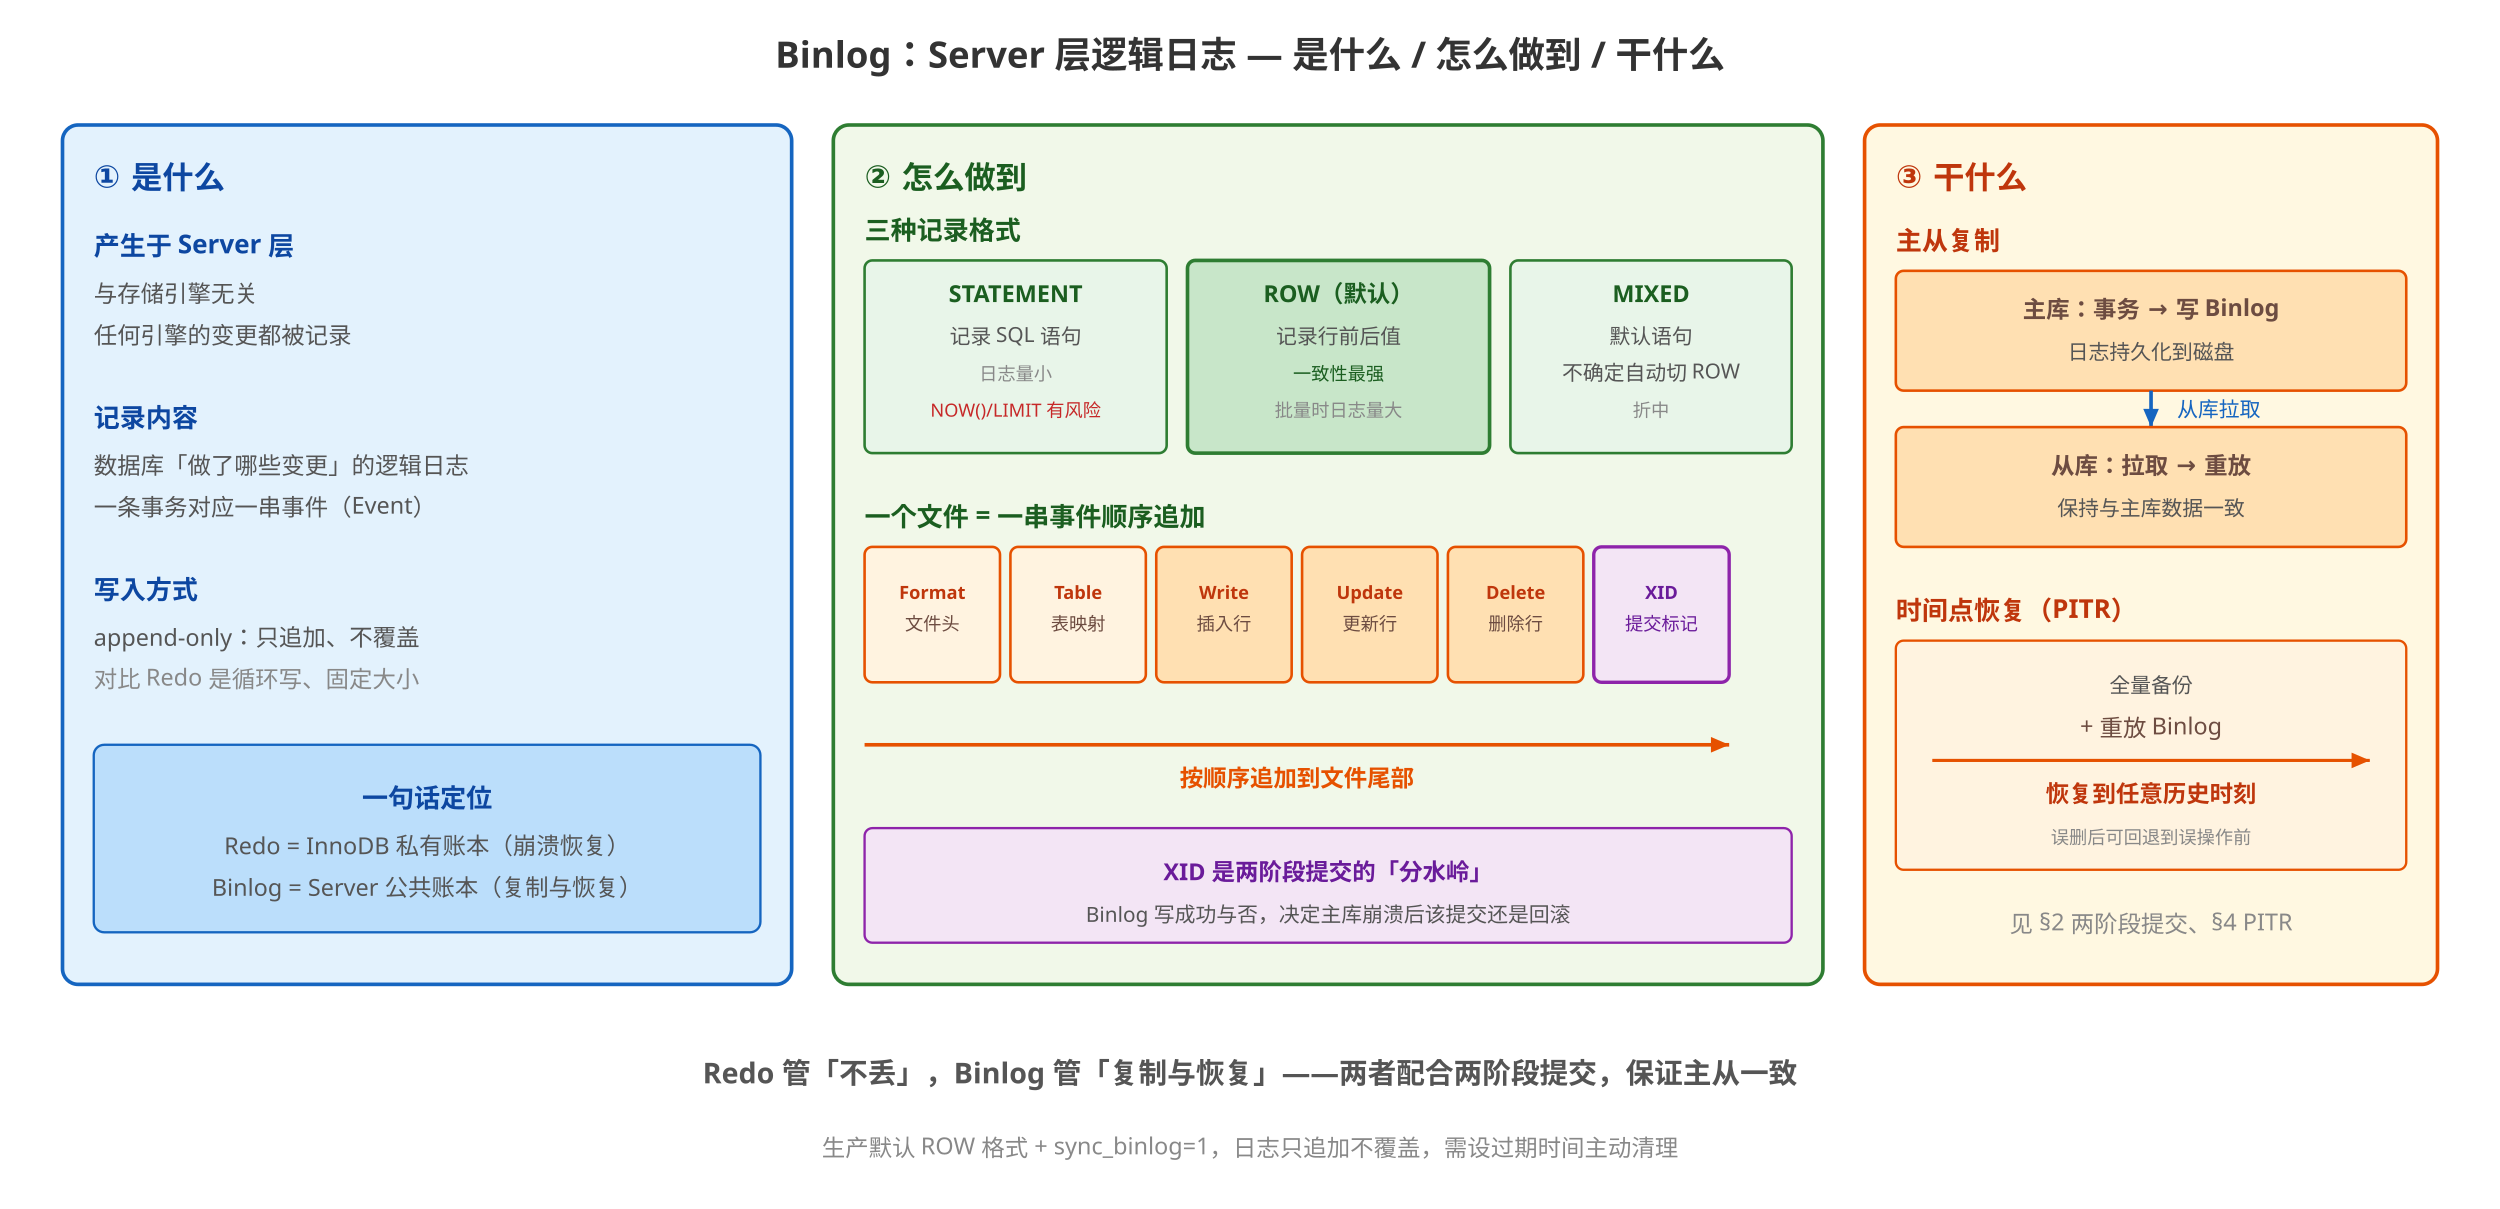
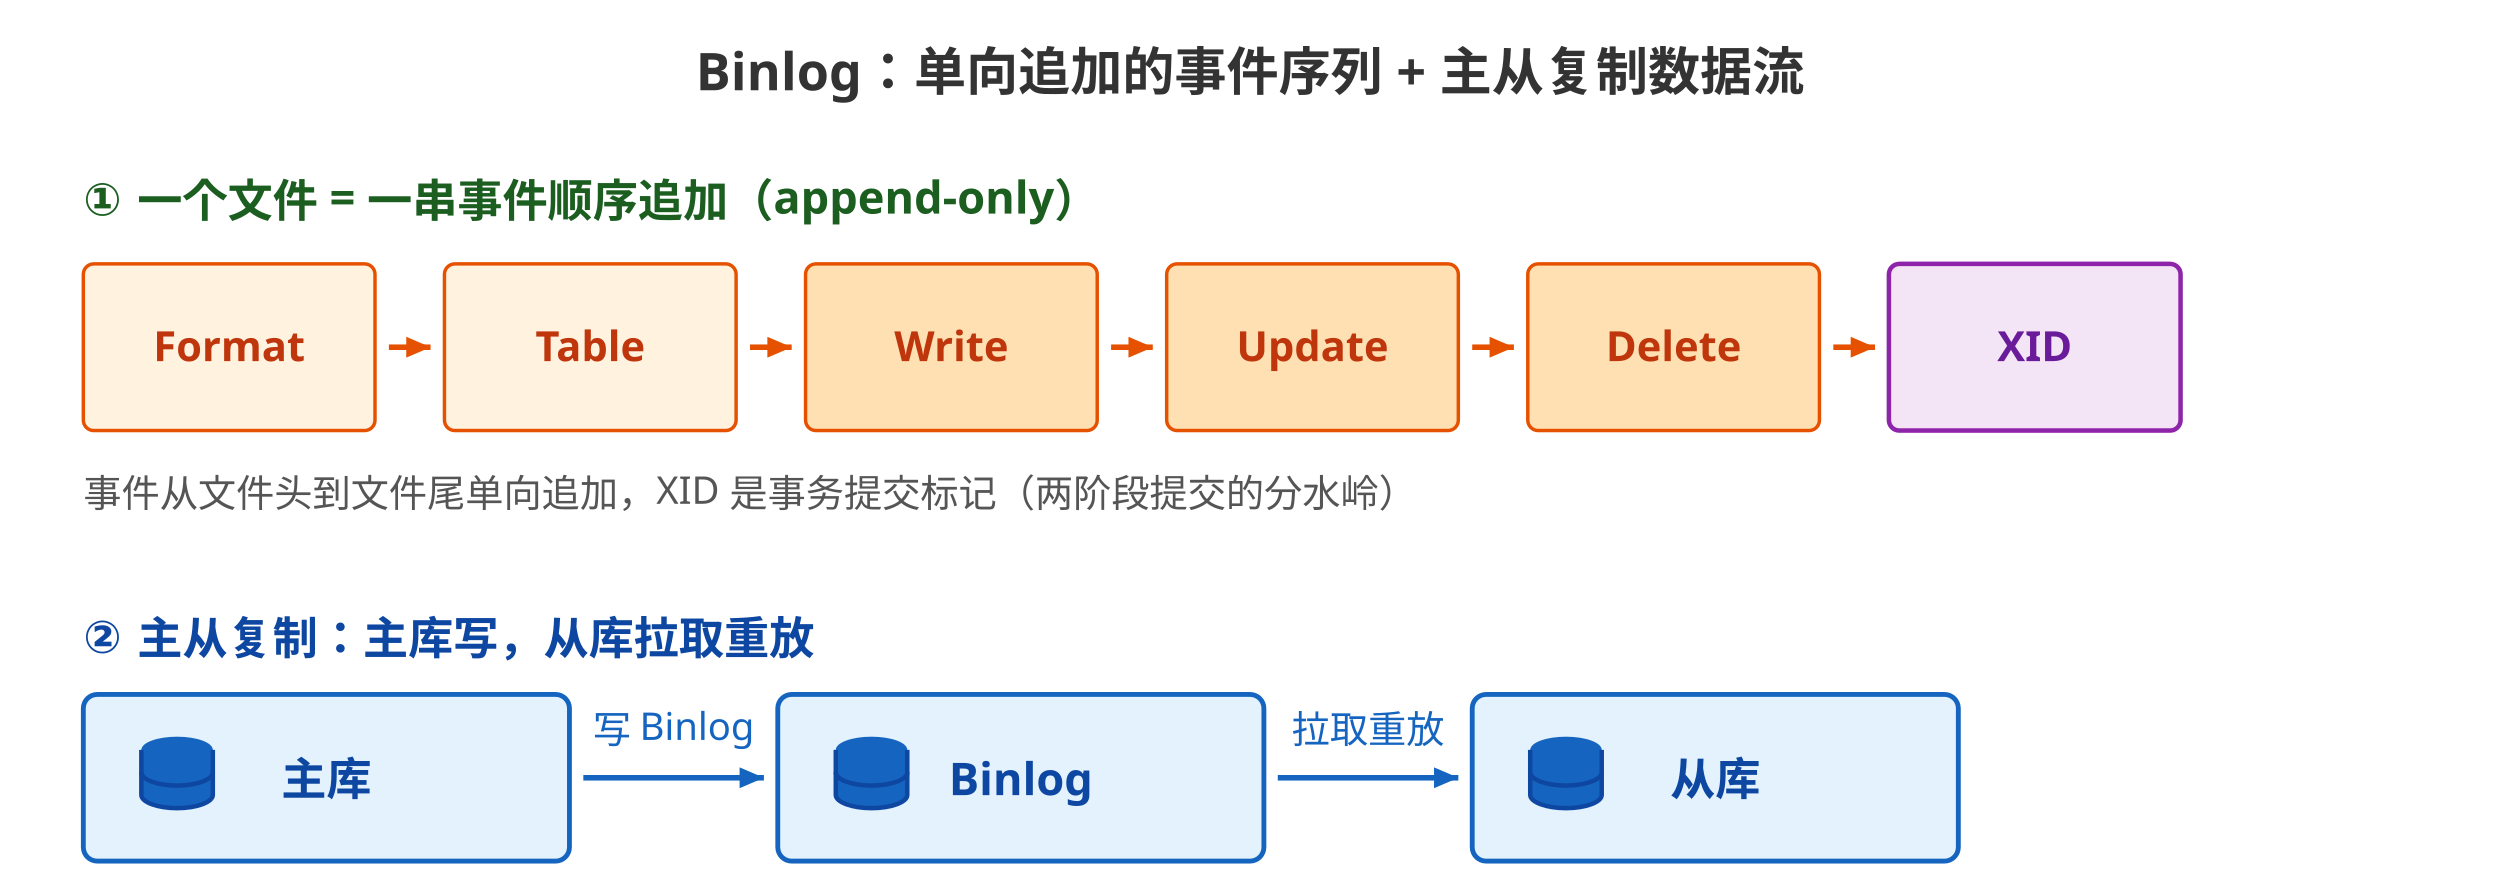
- <svg xmlns="http://www.w3.org/2000/svg" viewBox="0 0 960 464" font-family="'Noto Sans SC','PingFang SC','Microsoft YaHei',sans-serif" font-size="11">
+ <svg xmlns="http://www.w3.org/2000/svg" viewBox="0 0 720 256" font-family="'Noto Sans SC','PingFang SC','Microsoft YaHei',sans-serif" font-size="13">
  <defs>
+     <marker id="arrAppend" markerWidth="10" markerHeight="10" refX="7" refY="3" orient="auto" markerUnits="userSpaceOnUse">
+       <path d="M0,0 L7,3 L0,6 Z" fill="#e65100" />
+     </marker>
    <marker id="arrRepl" markerWidth="10" markerHeight="10" refX="7" refY="3" orient="auto" markerUnits="userSpaceOnUse">
      <path d="M0,0 L7,3 L0,6 Z" fill="#1565c0" />
    </marker>
-     <marker id="arrAppend" markerWidth="10" markerHeight="10" refX="7" refY="3" orient="auto" markerUnits="userSpaceOnUse">
-       <path d="M0,0 L7,3 L0,6 Z" fill="#e65100" />
-     </marker>
+     <symbol id="dbIcon" viewBox="0 0 24 24">
+       <ellipse cx="12" cy="5.5" rx="9.5" ry="3.5" fill="#1565c0" />
+       <path d="M2.5 5.5 v12 c0 1.9 4.3 3.5 9.5 3.5 s9.5-1.6 9.5-3.5 v-12" fill="#1565c0" />
+       <path d="M2.5 5.5 v12 c0 1.9 4.3 3.5 9.5 3.5 s9.5-1.6 9.5-3.5 v-12" fill="none" stroke="#0d47a1" stroke-width="1.2" />
+       <path d="M2.5 11.5 c0 1.9 4.3 3.5 9.5 3.5 s9.5-1.6 9.5-3.5" fill="none" stroke="#0d47a1" stroke-width="1.2" />
+     </symbol>
  </defs>
-   <text x="480" y="26" text-anchor="middle" font-size="14" font-weight="bold" fill="#333333">Binlog：Server 层逻辑日志 — 是什么 / 怎么做到 / 干什么</text>
-   <rect x="24" y="48" width="280" height="330" rx="6" fill="#e3f2fd" stroke="#1565c0" stroke-width="1.4" />
-   <text x="36" y="72" fill="#0d47a1" font-weight="bold" font-size="12">① 是什么</text>
-   <text x="36" y="98" fill="#0d47a1" font-size="10" font-weight="bold">产生于 Server 层</text>
-   <text x="36" y="116" fill="#555555" font-size="9">与存储引擎无关</text>
-   <text x="36" y="132" fill="#555555" font-size="9">任何引擎的变更都被记录</text>
-   <text x="36" y="164" fill="#0d47a1" font-size="10" font-weight="bold">记录内容</text>
-   <text x="36" y="182" fill="#555555" font-size="9">数据库「做了哪些变更」的逻辑日志</text>
-   <text x="36" y="198" fill="#555555" font-size="9">一条事务对应一串事件（Event）</text>
-   <text x="36" y="230" fill="#0d47a1" font-size="10" font-weight="bold">写入方式</text>
-   <text x="36" y="248" fill="#555555" font-size="9">append-only：只追加、不覆盖</text>
-   <text x="36" y="264" fill="#888888" font-size="9">对比 Redo 是循环写、固定大小</text>
-   <rect x="36" y="286" width="256" height="72" rx="4" fill="#bbdefb" stroke="#1565c0" stroke-width="0.9" />
-   <text x="164" y="310" text-anchor="middle" fill="#0d47a1" font-size="10" font-weight="bold">一句话定位</text>
-   <text x="164" y="328" text-anchor="middle" fill="#555555" font-size="9">Redo = InnoDB 私有账本（崩溃恢复）</text>
-   <text x="164" y="344" text-anchor="middle" fill="#555555" font-size="9">Binlog = Server 公共账本（复制与恢复）</text>
-   <rect x="320" y="48" width="380" height="330" rx="6" fill="#f1f8e9" stroke="#2e7d32" stroke-width="1.4" />
-   <text x="332" y="72" fill="#1b5e20" font-weight="bold" font-size="12">② 怎么做到</text>
-   <text x="332" y="92" fill="#1b5e20" font-size="10" font-weight="bold">三种记录格式</text>
-   <rect x="332" y="100" width="116" height="74" rx="3" fill="#e8f5e9" stroke="#2e7d32" stroke-width="1" />
-   <text x="390" y="116" text-anchor="middle" fill="#1b5e20" font-size="9" font-weight="bold">STATEMENT</text>
-   <text x="390" y="132" text-anchor="middle" fill="#555555" font-size="8">记录 SQL 语句</text>
-   <text x="390" y="146" text-anchor="middle" fill="#888888" font-size="7">日志量小</text>
-   <text x="390" y="160" text-anchor="middle" fill="#c62828" font-size="7">NOW()/LIMIT 有风险</text>
-   <rect x="456" y="100" width="116" height="74" rx="3" fill="#c8e6c9" stroke="#2e7d32" stroke-width="1.4" />
-   <text x="514" y="116" text-anchor="middle" fill="#1b5e20" font-size="9" font-weight="bold">ROW（默认）</text>
-   <text x="514" y="132" text-anchor="middle" fill="#555555" font-size="8">记录行前后值</text>
-   <text x="514" y="146" text-anchor="middle" fill="#1b5e20" font-size="7">一致性最强</text>
-   <text x="514" y="160" text-anchor="middle" fill="#888888" font-size="7">批量时日志量大</text>
-   <rect x="580" y="100" width="108" height="74" rx="3" fill="#e8f5e9" stroke="#2e7d32" stroke-width="1" />
-   <text x="634" y="116" text-anchor="middle" fill="#1b5e20" font-size="9" font-weight="bold">MIXED</text>
-   <text x="634" y="132" text-anchor="middle" fill="#555555" font-size="8">默认语句</text>
-   <text x="634" y="146" text-anchor="middle" fill="#555555" font-size="8">不确定自动切 ROW</text>
-   <text x="634" y="160" text-anchor="middle" fill="#888888" font-size="7">折中</text>
-   <text x="332" y="202" fill="#1b5e20" font-size="10" font-weight="bold">一个文件 = 一串事件顺序追加</text>
-   <rect x="332" y="210" width="52" height="52" rx="3" fill="#fff3e0" stroke="#e65100" stroke-width="1" />
-   <text x="358" y="230" text-anchor="middle" fill="#bf360c" font-size="7" font-weight="bold">Format</text>
-   <text x="358" y="242" text-anchor="middle" fill="#6d4c41" font-size="7">文件头</text>
-   <rect x="388" y="210" width="52" height="52" rx="3" fill="#fff3e0" stroke="#e65100" stroke-width="1" />
-   <text x="414" y="230" text-anchor="middle" fill="#bf360c" font-size="7" font-weight="bold">Table</text>
-   <text x="414" y="242" text-anchor="middle" fill="#6d4c41" font-size="7">表映射</text>
-   <rect x="444" y="210" width="52" height="52" rx="3" fill="#ffe0b2" stroke="#e65100" stroke-width="1" />
-   <text x="470" y="230" text-anchor="middle" fill="#bf360c" font-size="7" font-weight="bold">Write</text>
-   <text x="470" y="242" text-anchor="middle" fill="#6d4c41" font-size="7">插入行</text>
-   <rect x="500" y="210" width="52" height="52" rx="3" fill="#ffe0b2" stroke="#e65100" stroke-width="1" />
-   <text x="526" y="230" text-anchor="middle" fill="#bf360c" font-size="7" font-weight="bold">Update</text>
-   <text x="526" y="242" text-anchor="middle" fill="#6d4c41" font-size="7">更新行</text>
-   <rect x="556" y="210" width="52" height="52" rx="3" fill="#ffe0b2" stroke="#e65100" stroke-width="1" />
-   <text x="582" y="230" text-anchor="middle" fill="#bf360c" font-size="7" font-weight="bold">Delete</text>
-   <text x="582" y="242" text-anchor="middle" fill="#6d4c41" font-size="7">删除行</text>
-   <rect x="612" y="210" width="52" height="52" rx="3" fill="#f3e5f5" stroke="#8e24aa" stroke-width="1.3" />
-   <text x="638" y="230" text-anchor="middle" fill="#6a1b9a" font-size="7" font-weight="bold">XID</text>
-   <text x="638" y="242" text-anchor="middle" fill="#6a1b9a" font-size="7">提交标记</text>
-   <line x1="332" y1="286" x2="664" y2="286" stroke="#e65100" stroke-width="1.4" marker-end="url(#arrAppend)" />
-   <text x="498" y="302" text-anchor="middle" fill="#e65100" font-size="9" font-weight="bold">按顺序追加到文件尾部</text>
-   <rect x="332" y="318" width="356" height="44" rx="3" fill="#f3e5f5" stroke="#8e24aa" stroke-width="0.9" />
-   <text x="510" y="338" text-anchor="middle" fill="#6a1b9a" font-size="9" font-weight="bold">XID 是两阶段提交的「分水岭」</text>
-   <text x="510" y="354" text-anchor="middle" fill="#555555" font-size="8">Binlog 写成功与否，决定主库崩溃后该提交还是回滚</text>
-   <rect x="716" y="48" width="220" height="330" rx="6" fill="#fff8e1" stroke="#e65100" stroke-width="1.4" />
-   <text x="728" y="72" fill="#bf360c" font-weight="bold" font-size="12">③ 干什么</text>
-   <text x="728" y="96" fill="#bf360c" font-size="10" font-weight="bold">主从复制</text>
-   <rect x="728" y="104" width="196" height="46" rx="3" fill="#ffe0b2" stroke="#e65100" stroke-width="1" />
-   <text x="826" y="122" text-anchor="middle" fill="#6d4c41" font-size="9" font-weight="bold">主库：事务 → 写 Binlog</text>
-   <text x="826" y="138" text-anchor="middle" fill="#555555" font-size="8">日志持久化到磁盘</text>
-   <line x1="826" y1="150" x2="826" y2="164" stroke="#1565c0" stroke-width="1.4" marker-end="url(#arrRepl)" />
-   <text x="836" y="160" fill="#1565c0" font-size="8">从库拉取</text>
-   <rect x="728" y="164" width="196" height="46" rx="3" fill="#ffe0b2" stroke="#e65100" stroke-width="1" />
-   <text x="826" y="182" text-anchor="middle" fill="#6d4c41" font-size="9" font-weight="bold">从库：拉取 → 重放</text>
-   <text x="826" y="198" text-anchor="middle" fill="#555555" font-size="8">保持与主库数据一致</text>
-   <text x="728" y="238" fill="#bf360c" font-size="10" font-weight="bold">时间点恢复（PITR）</text>
-   <rect x="728" y="246" width="196" height="88" rx="3" fill="#fff3e0" stroke="#e65100" stroke-width="0.9" />
-   <text x="826" y="266" text-anchor="middle" fill="#555555" font-size="8">全量备份</text>
-   <text x="826" y="282" text-anchor="middle" fill="#6d4c41" font-size="9">+ 重放 Binlog</text>
-   <line x1="742" y1="292" x2="910" y2="292" stroke="#e65100" stroke-width="1.2" marker-end="url(#arrAppend)" />
-   <text x="826" y="308" text-anchor="middle" fill="#bf360c" font-size="9" font-weight="bold">恢复到任意历史时刻</text>
-   <text x="826" y="324" text-anchor="middle" fill="#888888" font-size="7">误删后可回退到误操作前</text>
-   <text x="826" y="358" text-anchor="middle" fill="#888888" font-size="9">见 §2 两阶段提交、§4 PITR</text>
-   <text x="480" y="416" text-anchor="middle" fill="#555555" font-size="11" font-weight="bold">Redo 管「不丢」，Binlog 管「复制与恢复」——两者配合两阶段提交，保证主从一致</text>
-   <text x="480" y="444" text-anchor="middle" fill="#888888" font-size="9">生产默认 ROW 格式 + sync_binlog=1，日志只追加不覆盖，需设过期时间主动清理</text>
+   <text x="360" y="26" text-anchor="middle" font-size="15" font-weight="bold" fill="#333333">Binlog：单向追加的事件序列 + 主从复制数据流</text>
+   <text x="24" y="62" fill="#1b5e20" font-size="13" font-weight="bold">① 一个文件 = 一串事件顺序追加（append-only）</text>
+   <rect x="24" y="76" width="84" height="48" rx="3" fill="#fff3e0" stroke="#e65100" stroke-width="1" />
+   <text x="66" y="104" text-anchor="middle" fill="#bf360c" font-size="12" font-weight="bold">Format</text>
+   <line x1="112" y1="100" x2="124" y2="100" stroke="#e65100" stroke-width="1.6" marker-end="url(#arrAppend)" />
+   <rect x="128" y="76" width="84" height="48" rx="3" fill="#fff3e0" stroke="#e65100" stroke-width="1" />
+   <text x="170" y="104" text-anchor="middle" fill="#bf360c" font-size="12" font-weight="bold">Table</text>
+   <line x1="216" y1="100" x2="228" y2="100" stroke="#e65100" stroke-width="1.6" marker-end="url(#arrAppend)" />
+   <rect x="232" y="76" width="84" height="48" rx="3" fill="#ffe0b2" stroke="#e65100" stroke-width="1" />
+   <text x="274" y="104" text-anchor="middle" fill="#bf360c" font-size="12" font-weight="bold">Write</text>
+   <line x1="320" y1="100" x2="332" y2="100" stroke="#e65100" stroke-width="1.6" marker-end="url(#arrAppend)" />
+   <rect x="336" y="76" width="84" height="48" rx="3" fill="#ffe0b2" stroke="#e65100" stroke-width="1" />
+   <text x="378" y="104" text-anchor="middle" fill="#bf360c" font-size="12" font-weight="bold">Update</text>
+   <line x1="424" y1="100" x2="436" y2="100" stroke="#e65100" stroke-width="1.6" marker-end="url(#arrAppend)" />
+   <rect x="440" y="76" width="84" height="48" rx="3" fill="#ffe0b2" stroke="#e65100" stroke-width="1" />
+   <text x="482" y="104" text-anchor="middle" fill="#bf360c" font-size="12" font-weight="bold">Delete</text>
+   <line x1="528" y1="100" x2="540" y2="100" stroke="#e65100" stroke-width="1.6" marker-end="url(#arrAppend)" />
+   <rect x="544" y="76" width="84" height="48" rx="3" fill="#f3e5f5" stroke="#8e24aa" stroke-width="1.3" />
+   <text x="586" y="104" text-anchor="middle" fill="#6a1b9a" font-size="12" font-weight="bold">XID</text>
+   <text x="24" y="146" fill="#555555" font-size="11">事件从文件头到文件尾单向追加，XID 是事务提交标记（两阶段提交的分水岭）</text>
+   <text x="24" y="188" fill="#0d47a1" font-size="13" font-weight="bold">② 主从复制：主库写，从库拉取重放</text>
+   <rect x="24" y="200" width="140" height="48" rx="4" fill="#e3f2fd" stroke="#1565c0" stroke-width="1.4" />
+   <use href="#dbIcon" x="38" y="210" width="26" height="26" />
+   <text x="94" y="229" text-anchor="middle" fill="#0d47a1" font-size="13" font-weight="bold">主库</text>
+   <line x1="168" y1="224" x2="220" y2="224" stroke="#1565c0" stroke-width="1.6" marker-end="url(#arrRepl)" />
+   <text x="194" y="214" text-anchor="middle" fill="#1565c0" font-size="11">写 Binlog</text>
+   <rect x="224" y="200" width="140" height="48" rx="4" fill="#e3f2fd" stroke="#1565c0" stroke-width="1.4" />
+   <use href="#dbIcon" x="238" y="210" width="26" height="26" />
+   <text x="294" y="229" text-anchor="middle" fill="#0d47a1" font-size="13" font-weight="bold">Binlog</text>
+   <line x1="368" y1="224" x2="420" y2="224" stroke="#1565c0" stroke-width="1.6" marker-end="url(#arrRepl)" />
+   <text x="394" y="214" text-anchor="middle" fill="#1565c0" font-size="11">拉取重放</text>
+   <rect x="424" y="200" width="140" height="48" rx="4" fill="#e3f2fd" stroke="#1565c0" stroke-width="1.4" />
+   <use href="#dbIcon" x="438" y="210" width="26" height="26" />
+   <text x="494" y="229" text-anchor="middle" fill="#0d47a1" font-size="13" font-weight="bold">从库</text>
</svg>
